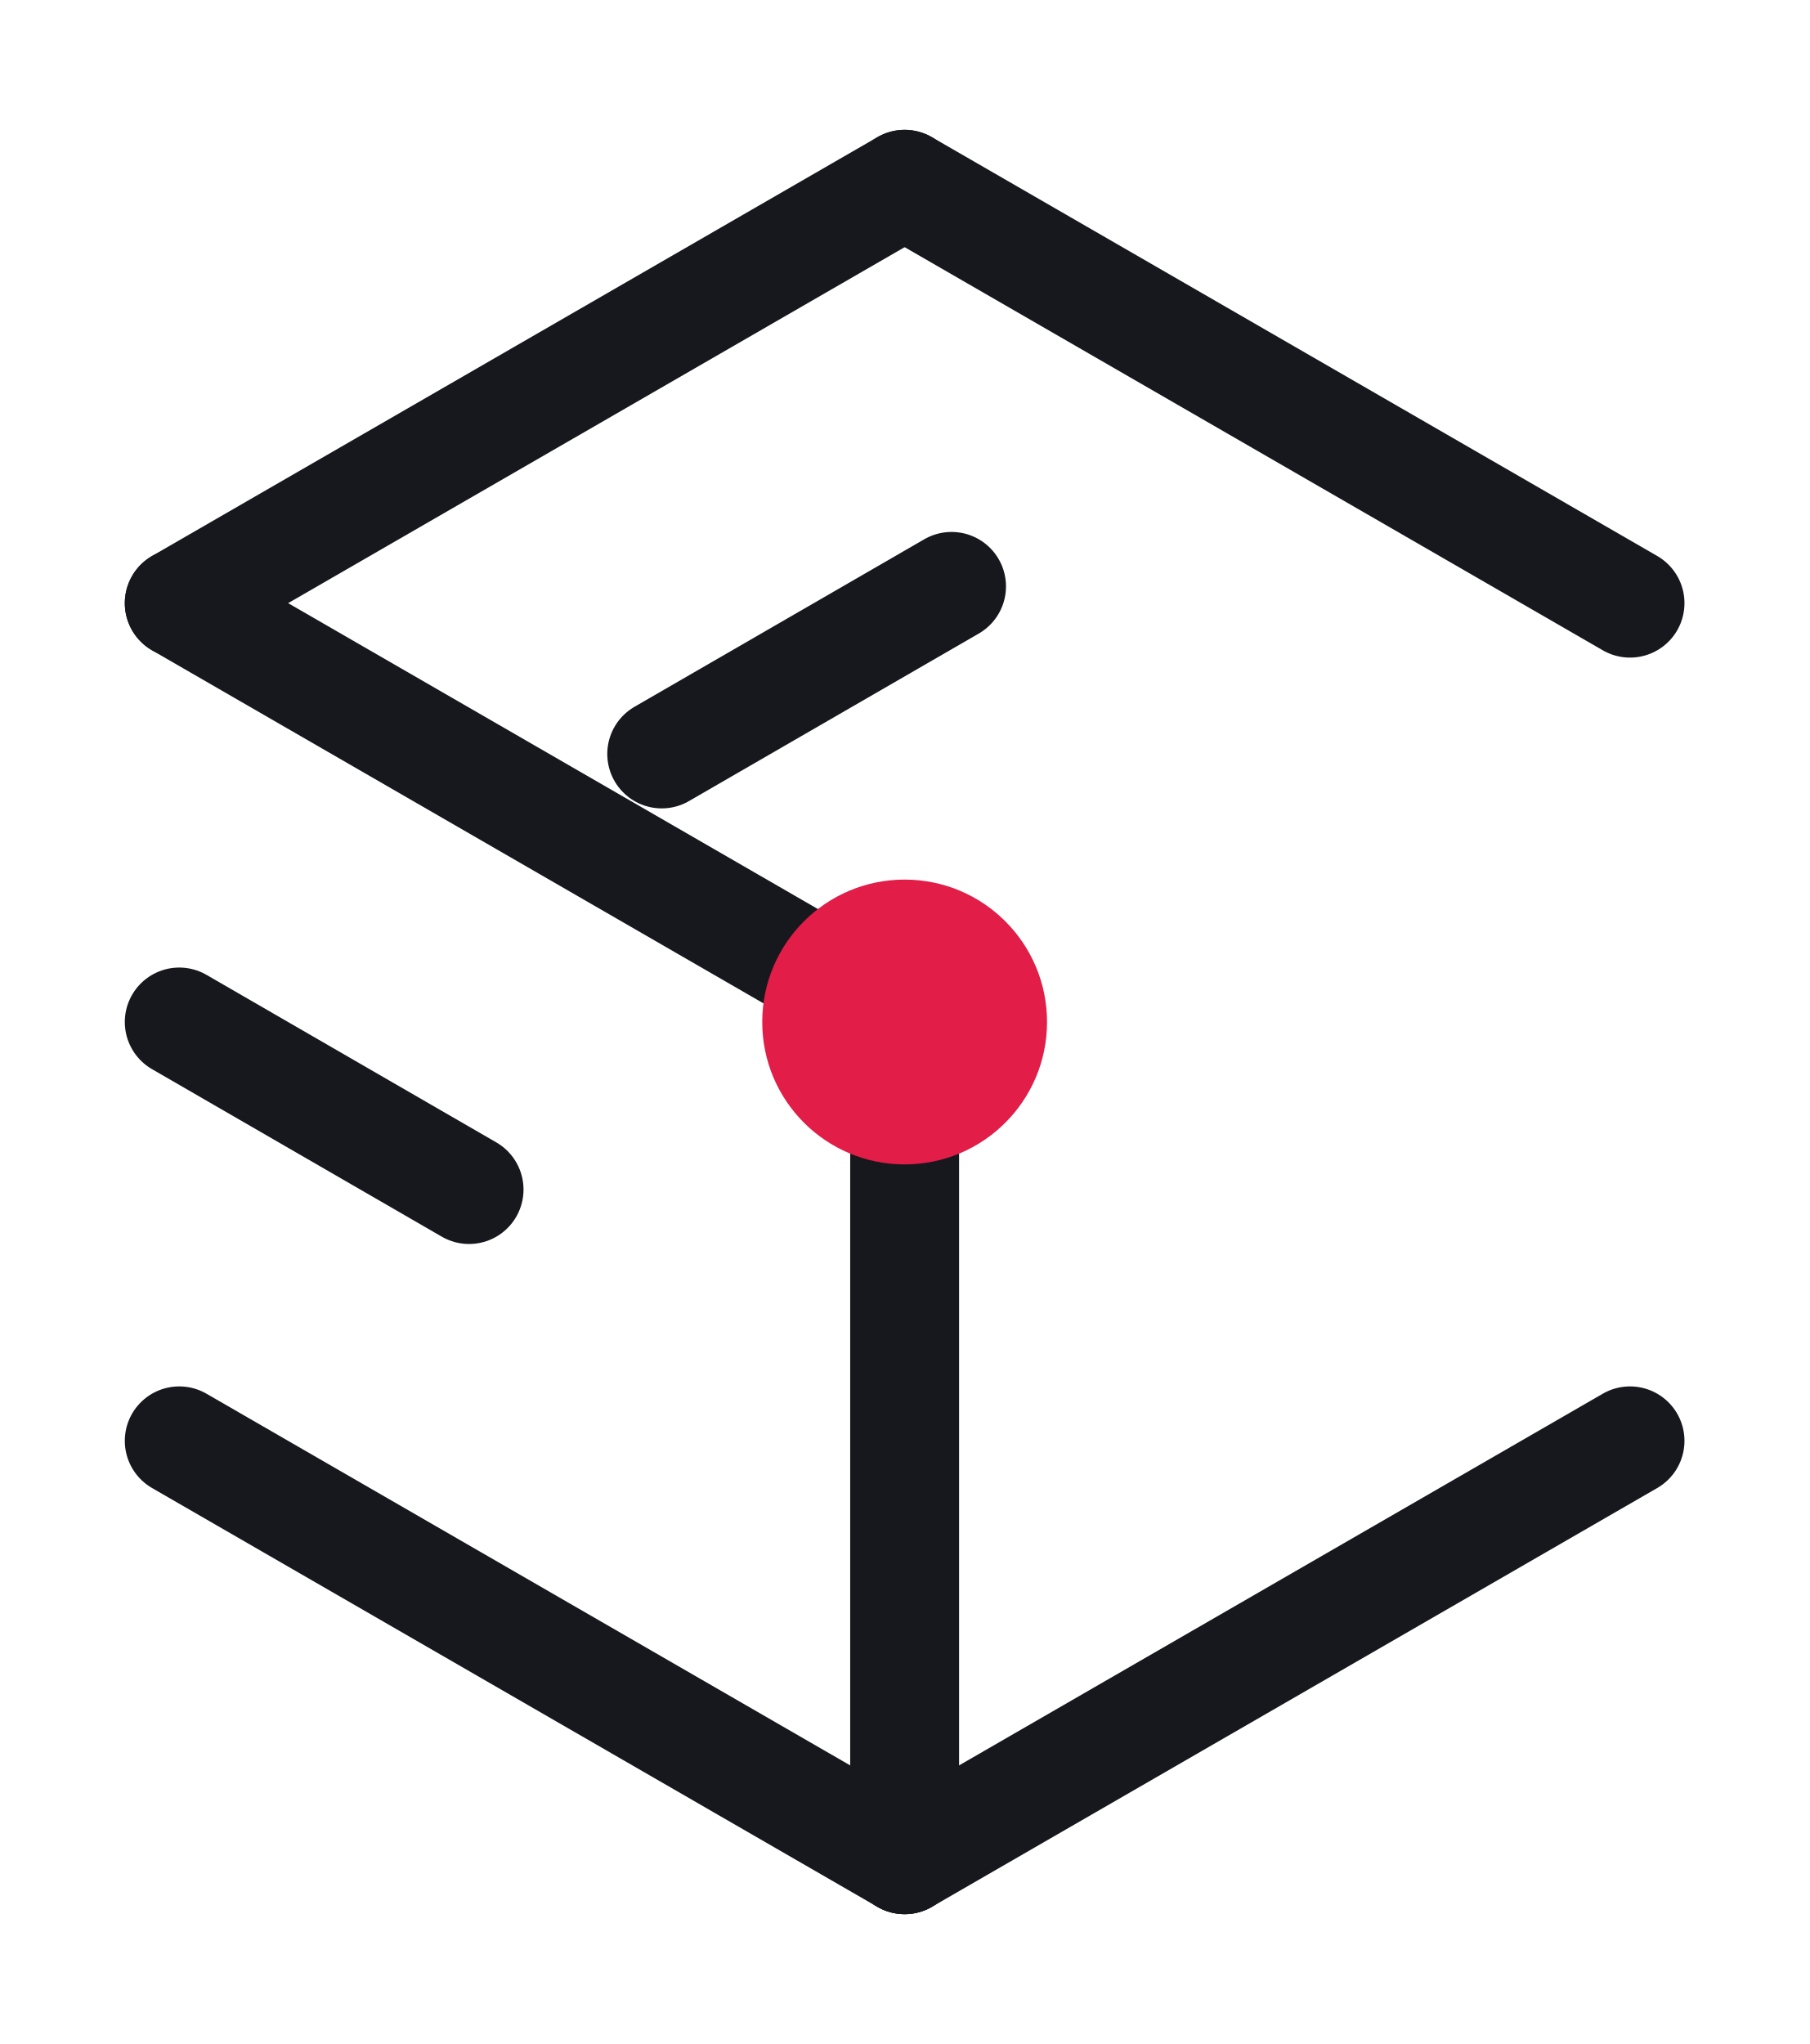
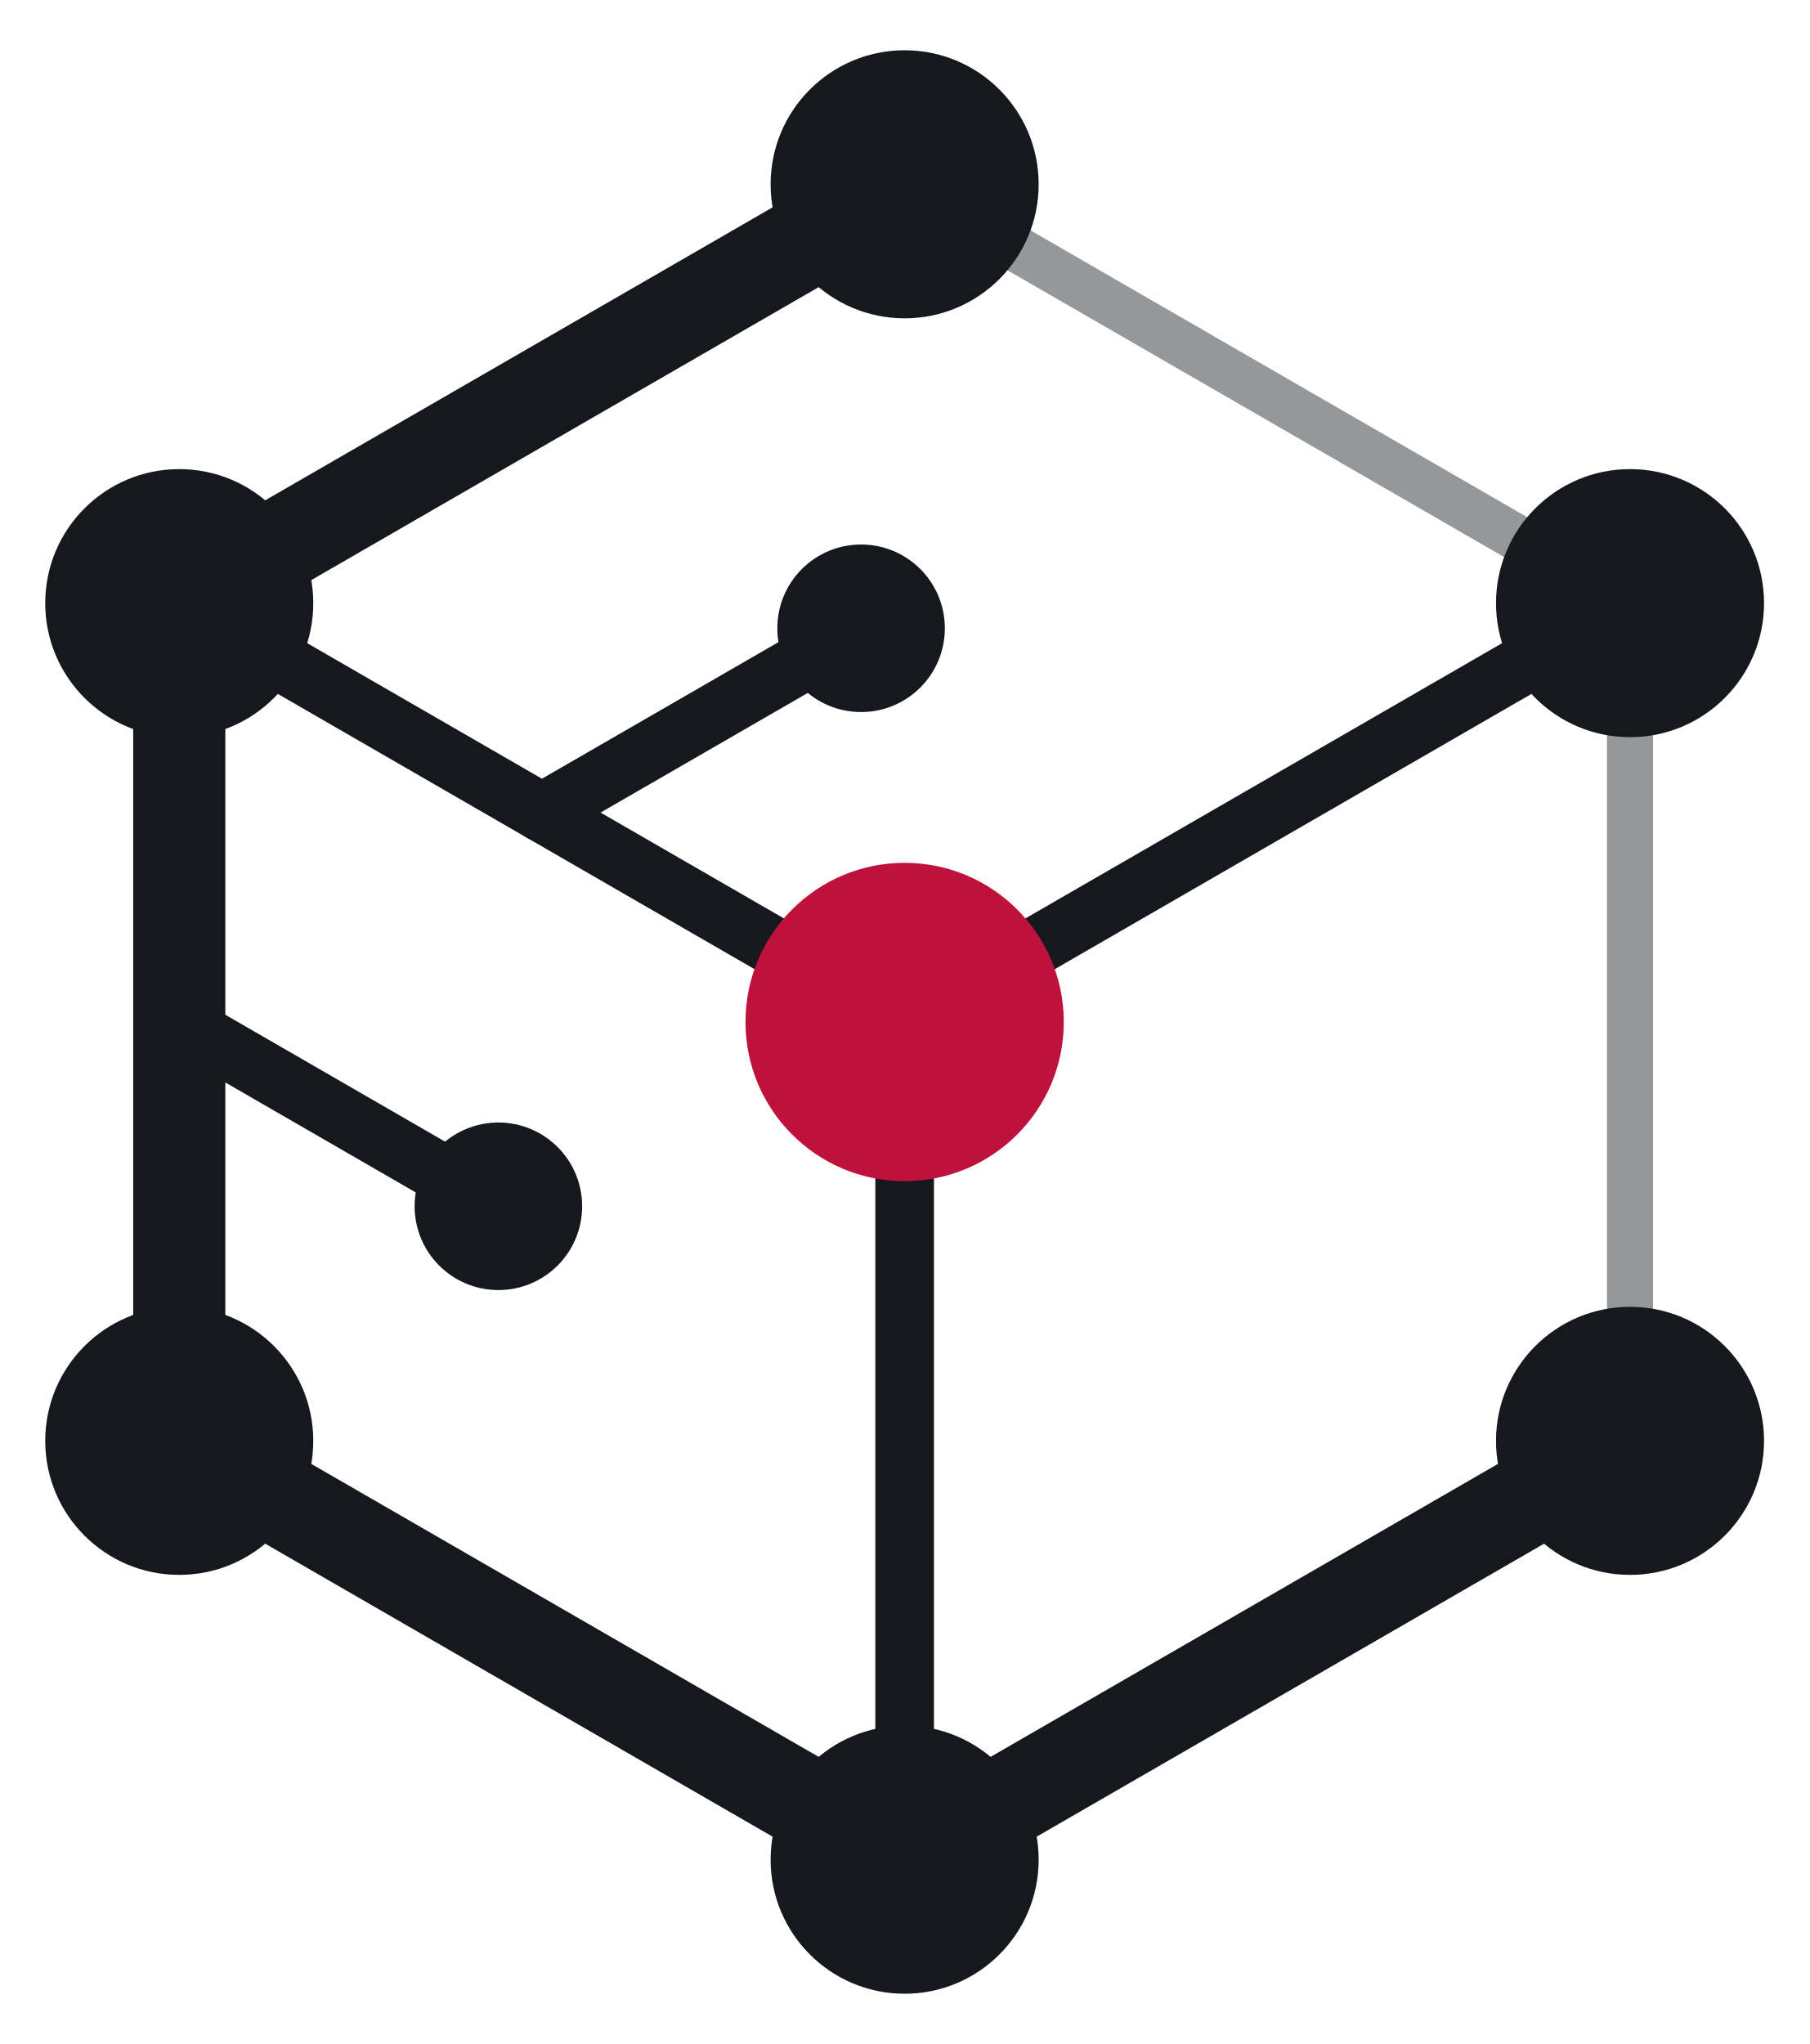
<svg xmlns="http://www.w3.org/2000/svg" viewBox="-108 -222 216 244">
  <style>
-     line { stroke: #16181D; }
-     @media (prefers-color-scheme: dark) { line { stroke: #E8EAED; } }
+     .k { stroke: #16181D; } .n { fill: #16181D; } .r { fill: #BE123C; }
+     @media (prefers-color-scheme: dark) {
+       .k { stroke: #E8EAED; } .n { fill: #E8EAED; } .r { fill: #FF4D6D; }
+     }
  </style>
-   <g stroke-width="13" stroke-linecap="round" fill="none">
-     <line x1="-86.6" y1="-150" x2="0" y2="-100" />
-     <line x1="-86.6" y1="-100" x2="-52" y2="-80" />
+   <g class="k" stroke-width="11" stroke-linecap="round" fill="none">
+     <line x1="-86.6" y1="-150" x2="0" y2="-200" />
+     <line x1="-86.6" y1="-150" x2="-86.6" y2="-50" />
    <line x1="-86.6" y1="-50" x2="0" y2="0" />
-     <line x1="0" y1="-200" x2="-86.6" y2="-150" />
-     <line x1="-29" y1="-132" x2="5.6" y2="-152" />
-     <line x1="0" y1="-200" x2="86.6" y2="-150" />
-     <line x1="0" y1="-100" x2="0" y2="0" />
    <line x1="0" y1="0" x2="86.6" y2="-50" />
  </g>
-   <circle cx="0" cy="-100" r="17" fill="#E11D48" />
+   <g class="k" stroke-width="7" stroke-linecap="round" fill="none">
+     <line x1="-86.6" y1="-150" x2="0" y2="-100" />
+     <line x1="0" y1="-100" x2="86.6" y2="-150" />
+     <line x1="0" y1="-100" x2="0" y2="0" />
+     <line x1="-86.6" y1="-100" x2="-48.5" y2="-78" />
+     <line x1="-43.3" y1="-125" x2="-5.2" y2="-147" />
+   </g>
+   <g class="k" stroke-width="5.5" stroke-linecap="round" fill="none" opacity="0.45">
+     <line x1="0" y1="-200" x2="86.6" y2="-150" />
+     <line x1="86.6" y1="-150" x2="86.6" y2="-50" />
+   </g>
+   <g class="n">
+     <circle cx="0" cy="-200" r="16" />
+     <circle cx="86.6" cy="-150" r="16" />
+     <circle cx="-86.6" cy="-150" r="16" />
+     <circle cx="-86.6" cy="-50" r="16" />
+     <circle cx="0" cy="0" r="16" />
+     <circle cx="86.6" cy="-50" r="16" />
+     <circle cx="-48.5" cy="-78" r="10" />
+     <circle cx="-5.2" cy="-147" r="10" />
+   </g>
+   <circle class="r" cx="0" cy="-100" r="19" />
</svg>
